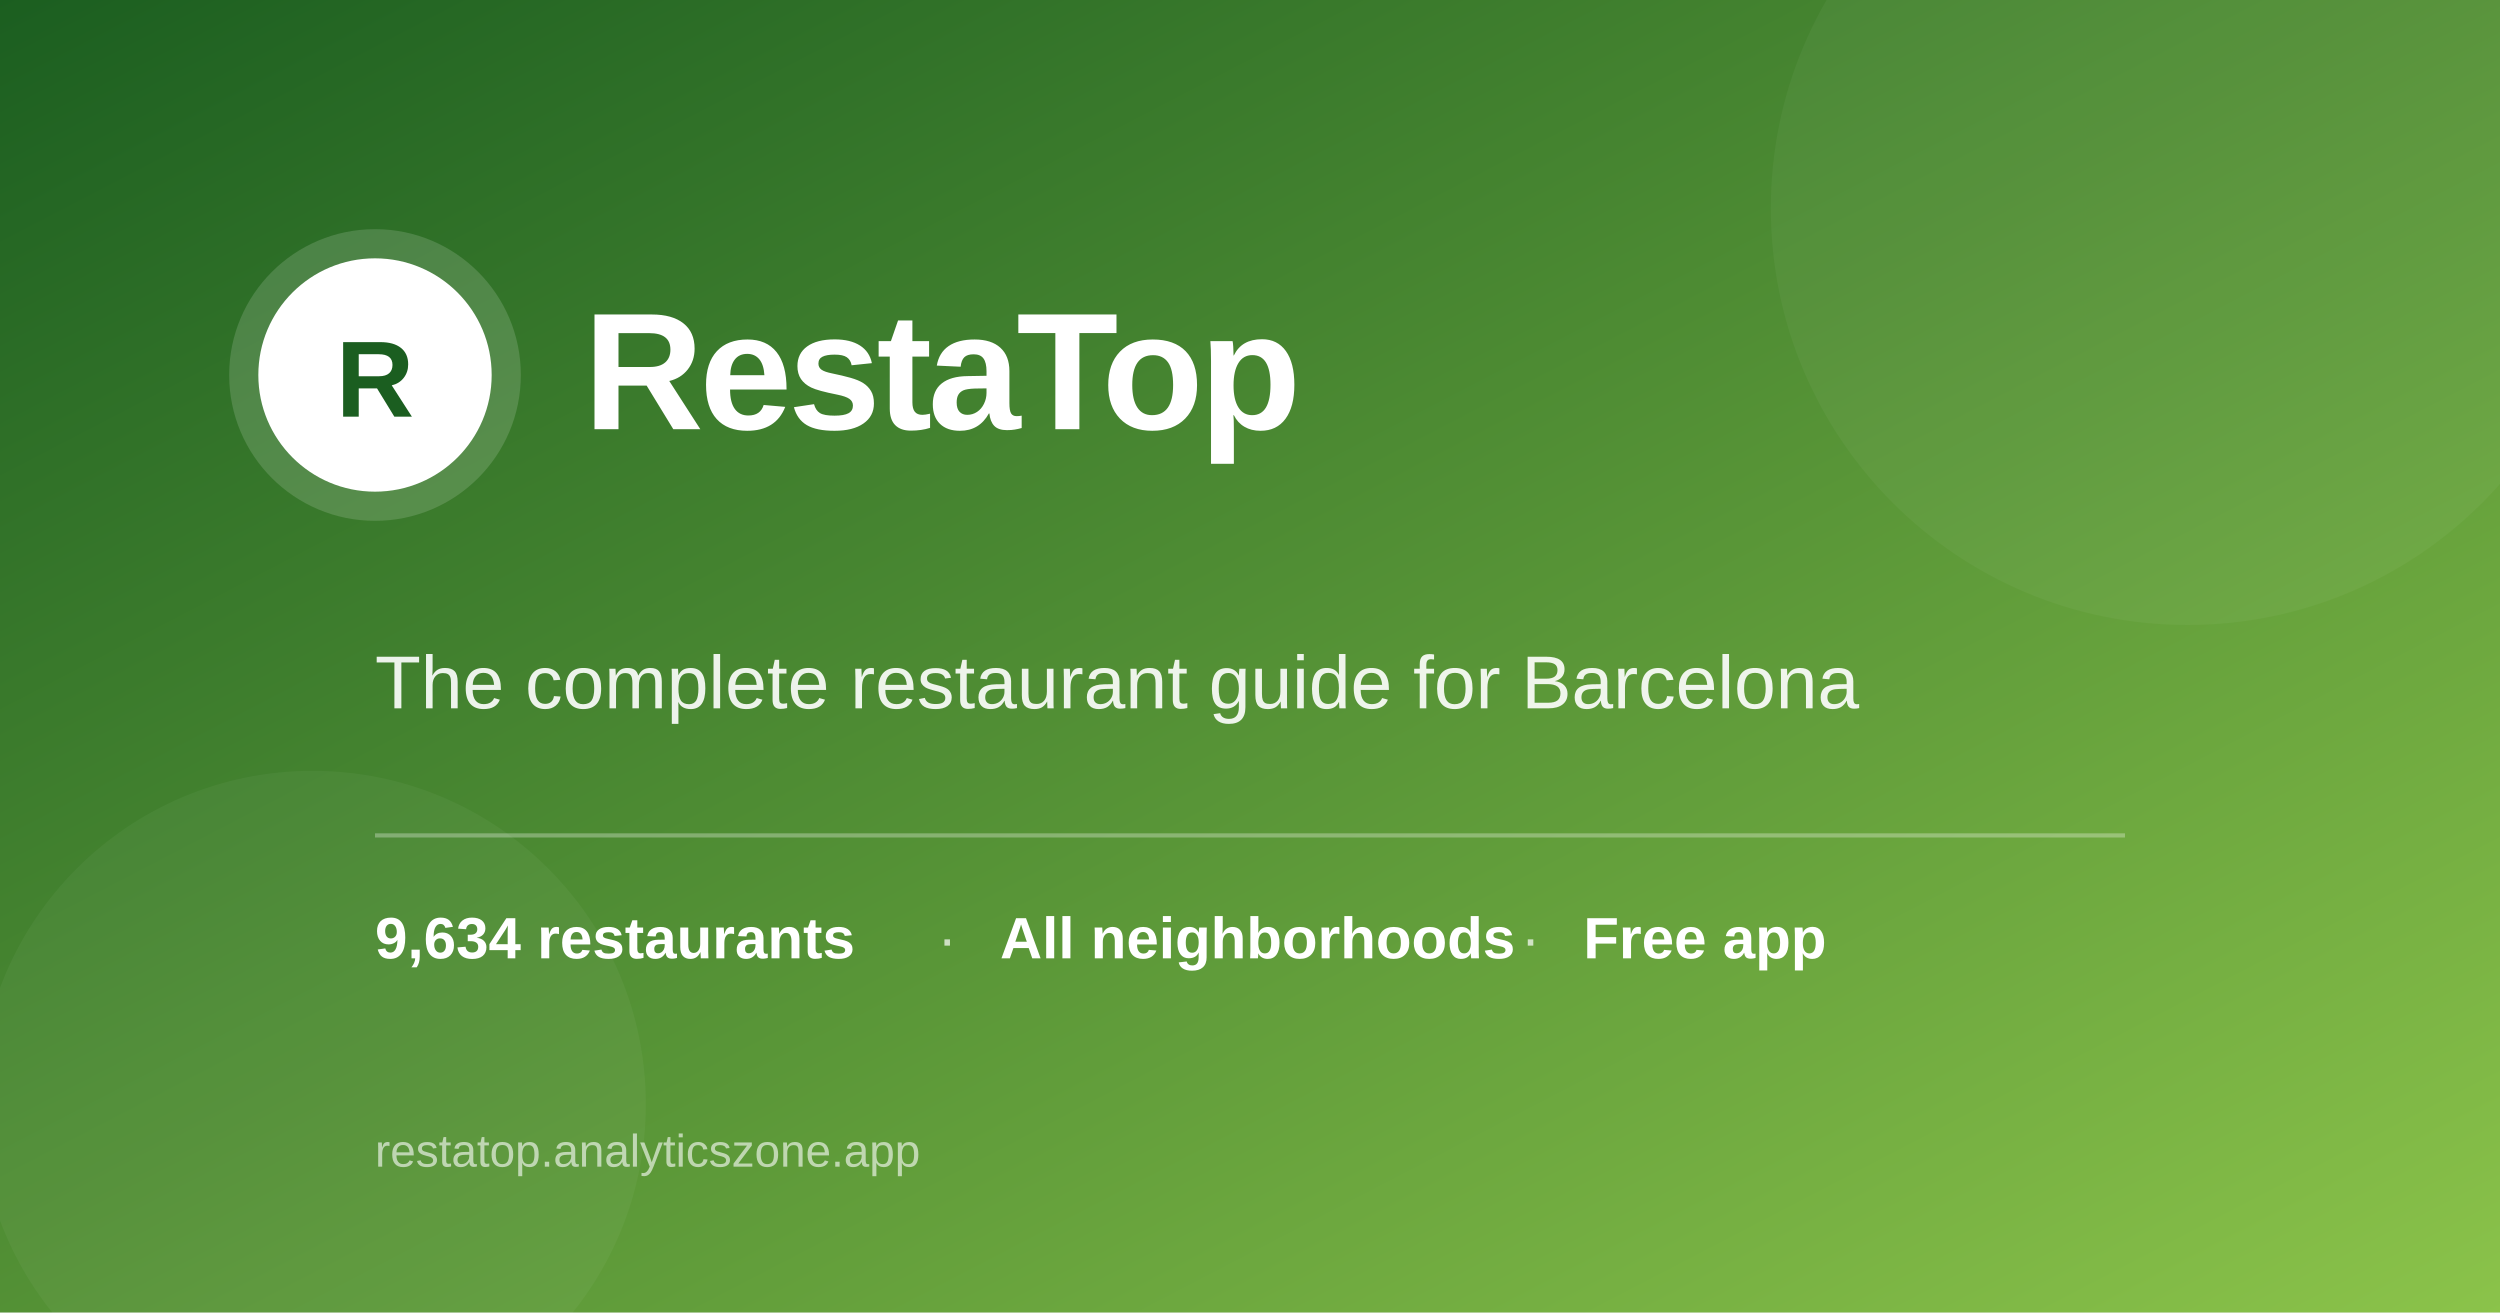
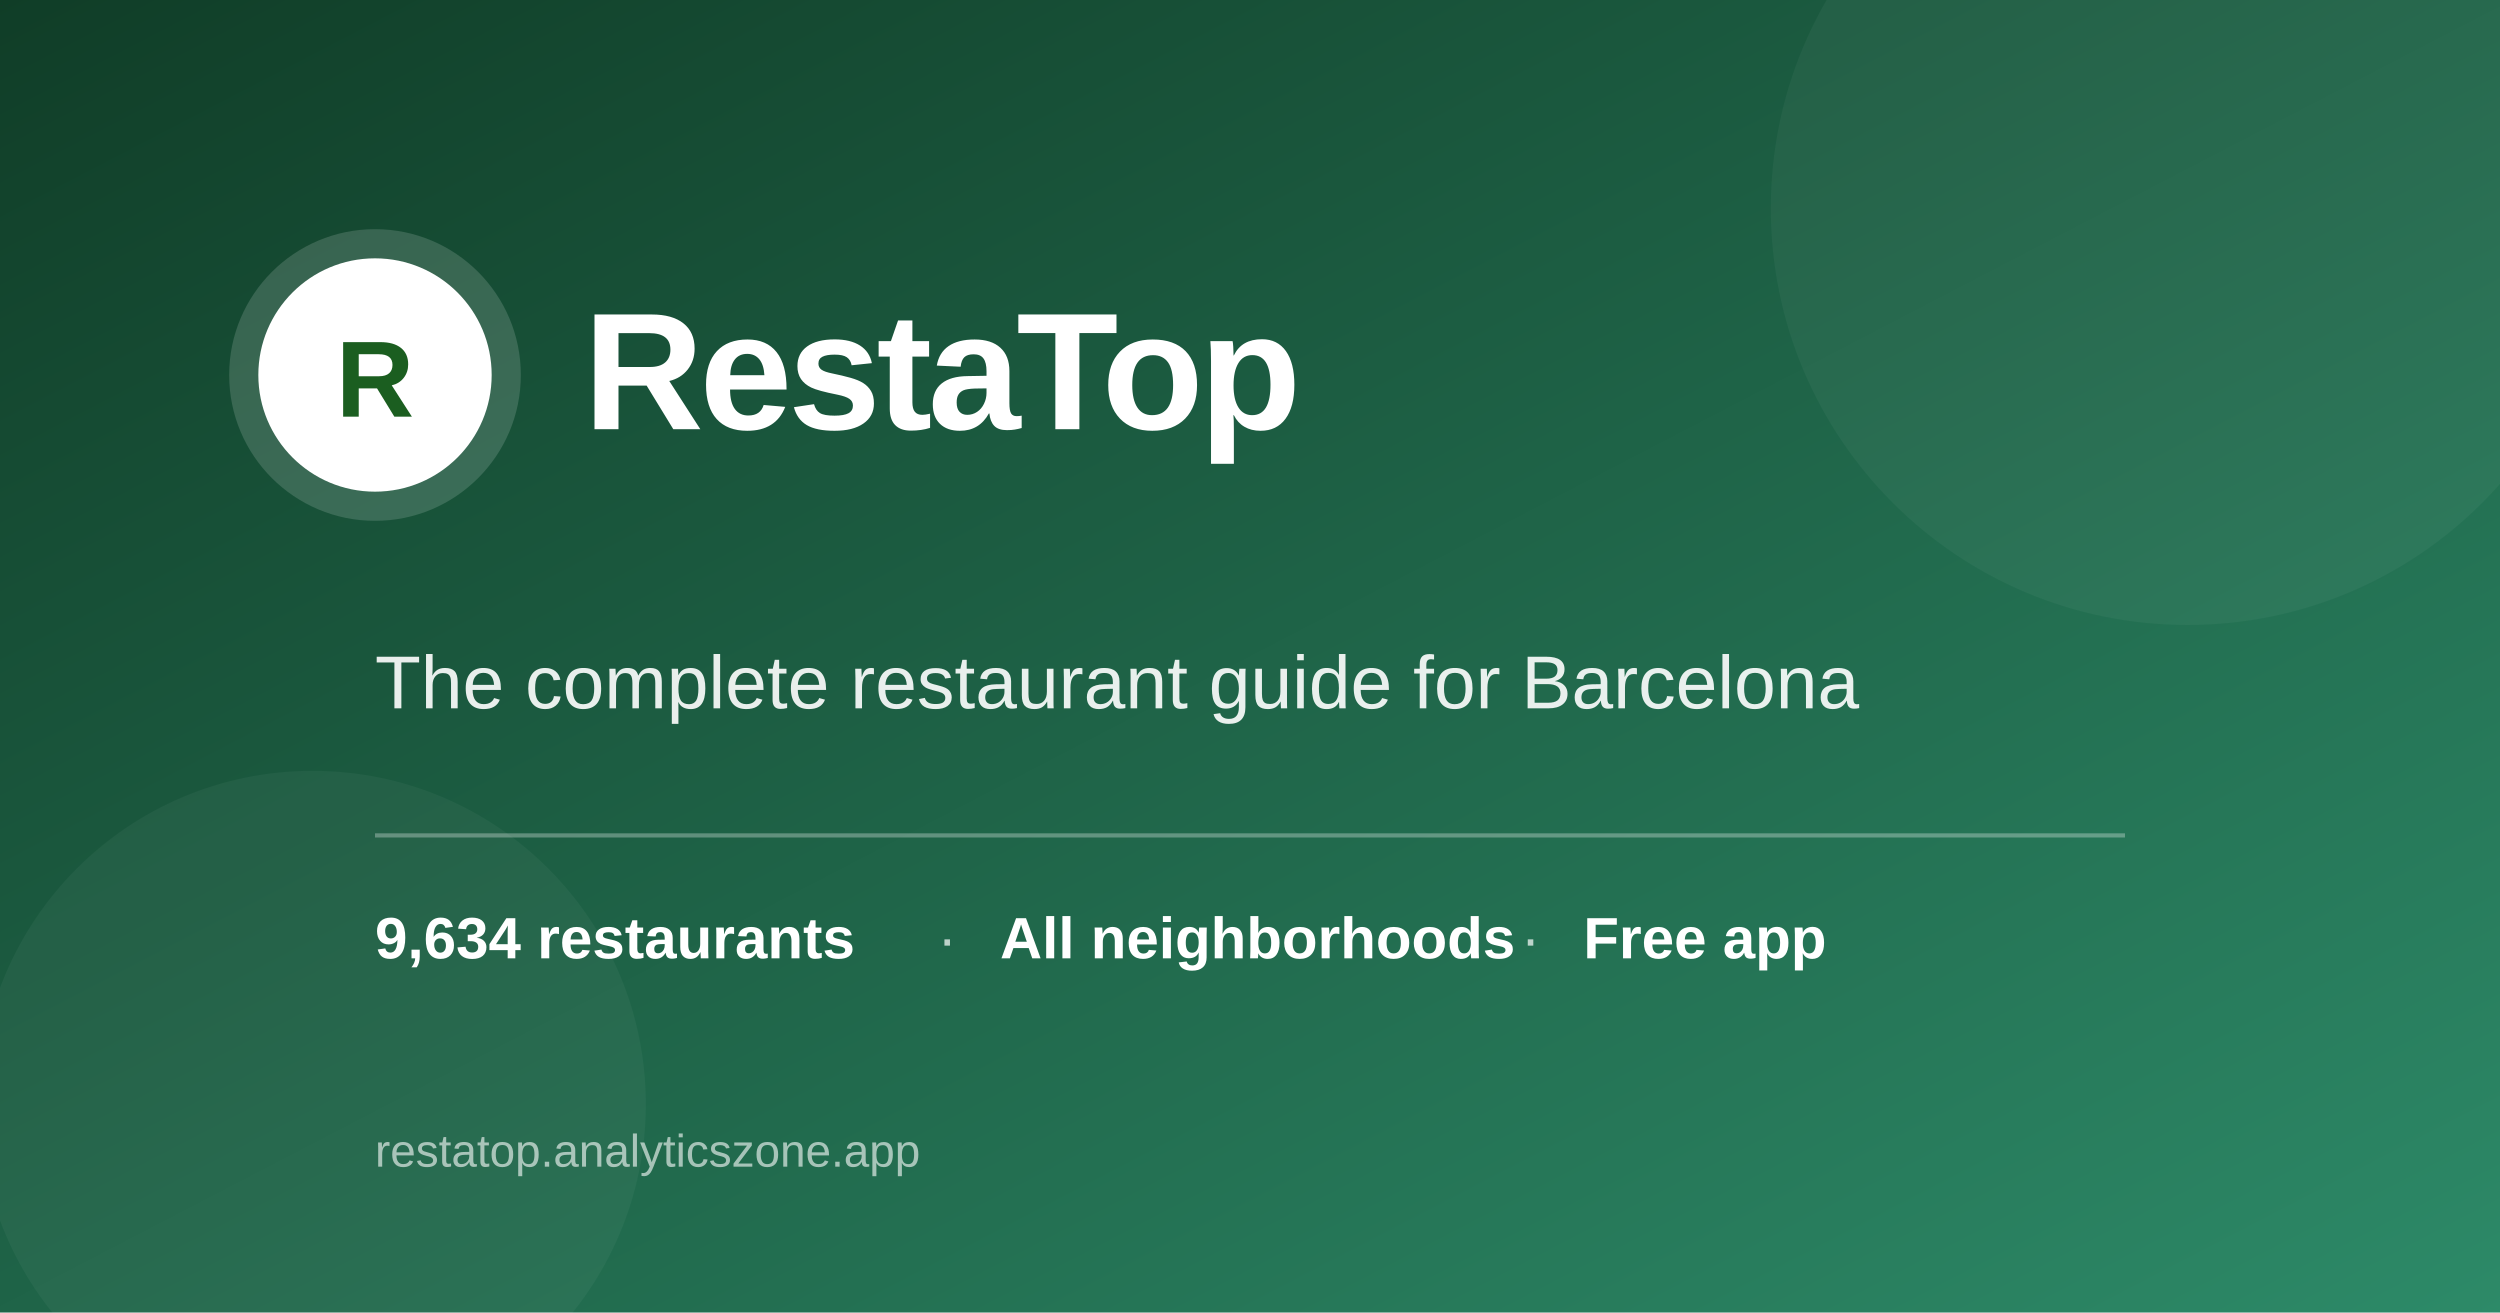
<svg xmlns="http://www.w3.org/2000/svg" width="1200" height="630" viewBox="0 0 1200 630">
  <defs>
    <linearGradient id="bg" x1="0%" y1="0%" x2="100%" y2="100%">
-       <stop offset="0%" style="stop-color:#1b5e20" />
-       <stop offset="100%" style="stop-color:#8bc34a" />
+       <stop offset="0%" style="stop-color:#103d27" />
+       <stop offset="100%" style="stop-color:#2d8a68" />
    </linearGradient>
  </defs>
  <rect width="1200" height="630" fill="url(#bg)" />
  <circle cx="1050" cy="100" r="200" fill="white" opacity="0.04" />
  <circle cx="150" cy="530" r="160" fill="white" opacity="0.04" />
  <circle cx="180" cy="180" r="70" fill="white" opacity="0.15" />
  <circle cx="180" cy="180" r="56" fill="white" />
  <text x="180" y="200" font-family="Arial, sans-serif" font-size="52" font-weight="900" fill="#1b5e20" text-anchor="middle">R</text>
  <text x="280" y="206" font-family="Arial, sans-serif" font-size="80" font-weight="900" fill="white" letter-spacing="-2">RestaTop</text>
  <text x="180" y="340" font-family="Arial, sans-serif" font-size="36" font-weight="400" fill="rgba(255,255,255,0.9)">The complete restaurant guide for Barcelona</text>
  <rect x="180" y="400" width="840" height="2" fill="rgba(255,255,255,0.3)" />
  <text x="180" y="460" font-family="Arial, sans-serif" font-size="28" font-weight="700" fill="white">9,634 restaurants</text>
  <text x="450" y="460" font-family="Arial, sans-serif" font-size="28" font-weight="400" fill="rgba(255,255,255,0.7)"> · </text>
  <text x="480" y="460" font-family="Arial, sans-serif" font-size="28" font-weight="700" fill="white">All neighborhoods</text>
  <text x="730" y="460" font-family="Arial, sans-serif" font-size="28" font-weight="400" fill="rgba(255,255,255,0.7)"> · </text>
  <text x="760" y="460" font-family="Arial, sans-serif" font-size="28" font-weight="700" fill="white">Free app</text>
  <text x="180" y="560" font-family="Arial, sans-serif" font-size="22" fill="rgba(255,255,255,0.6)">restatop.analyticszone.app</text>
</svg>
